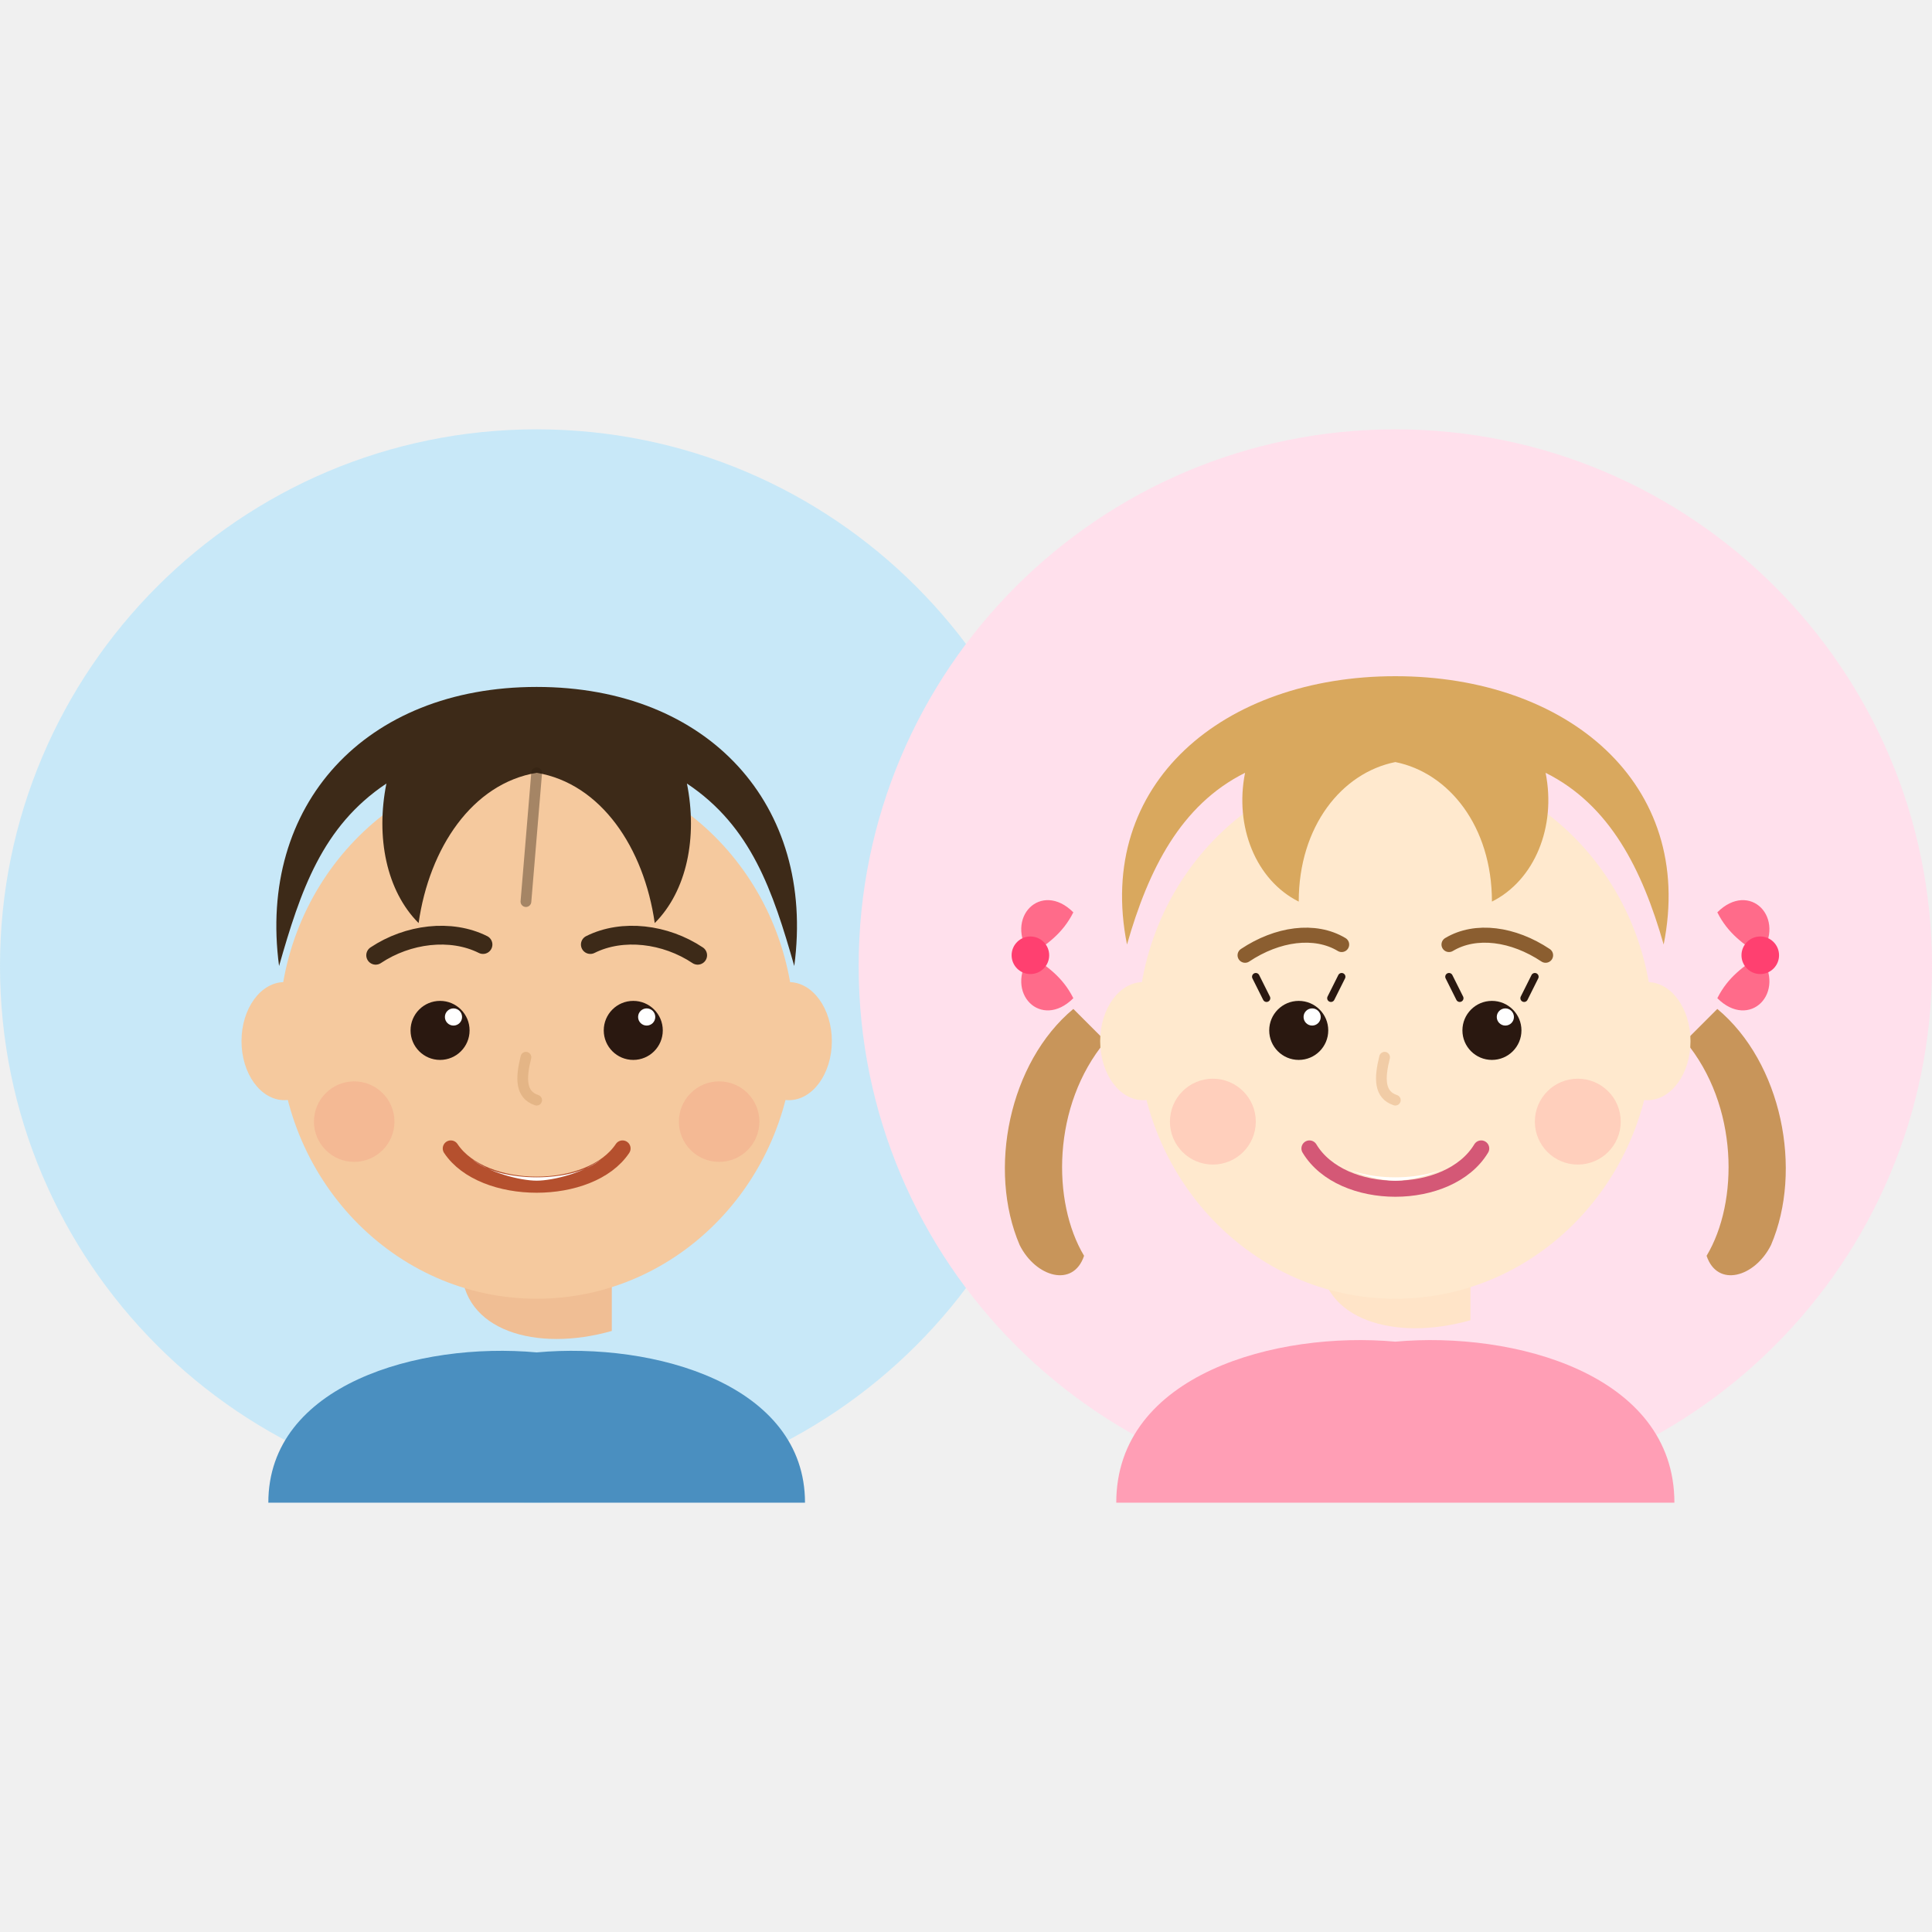
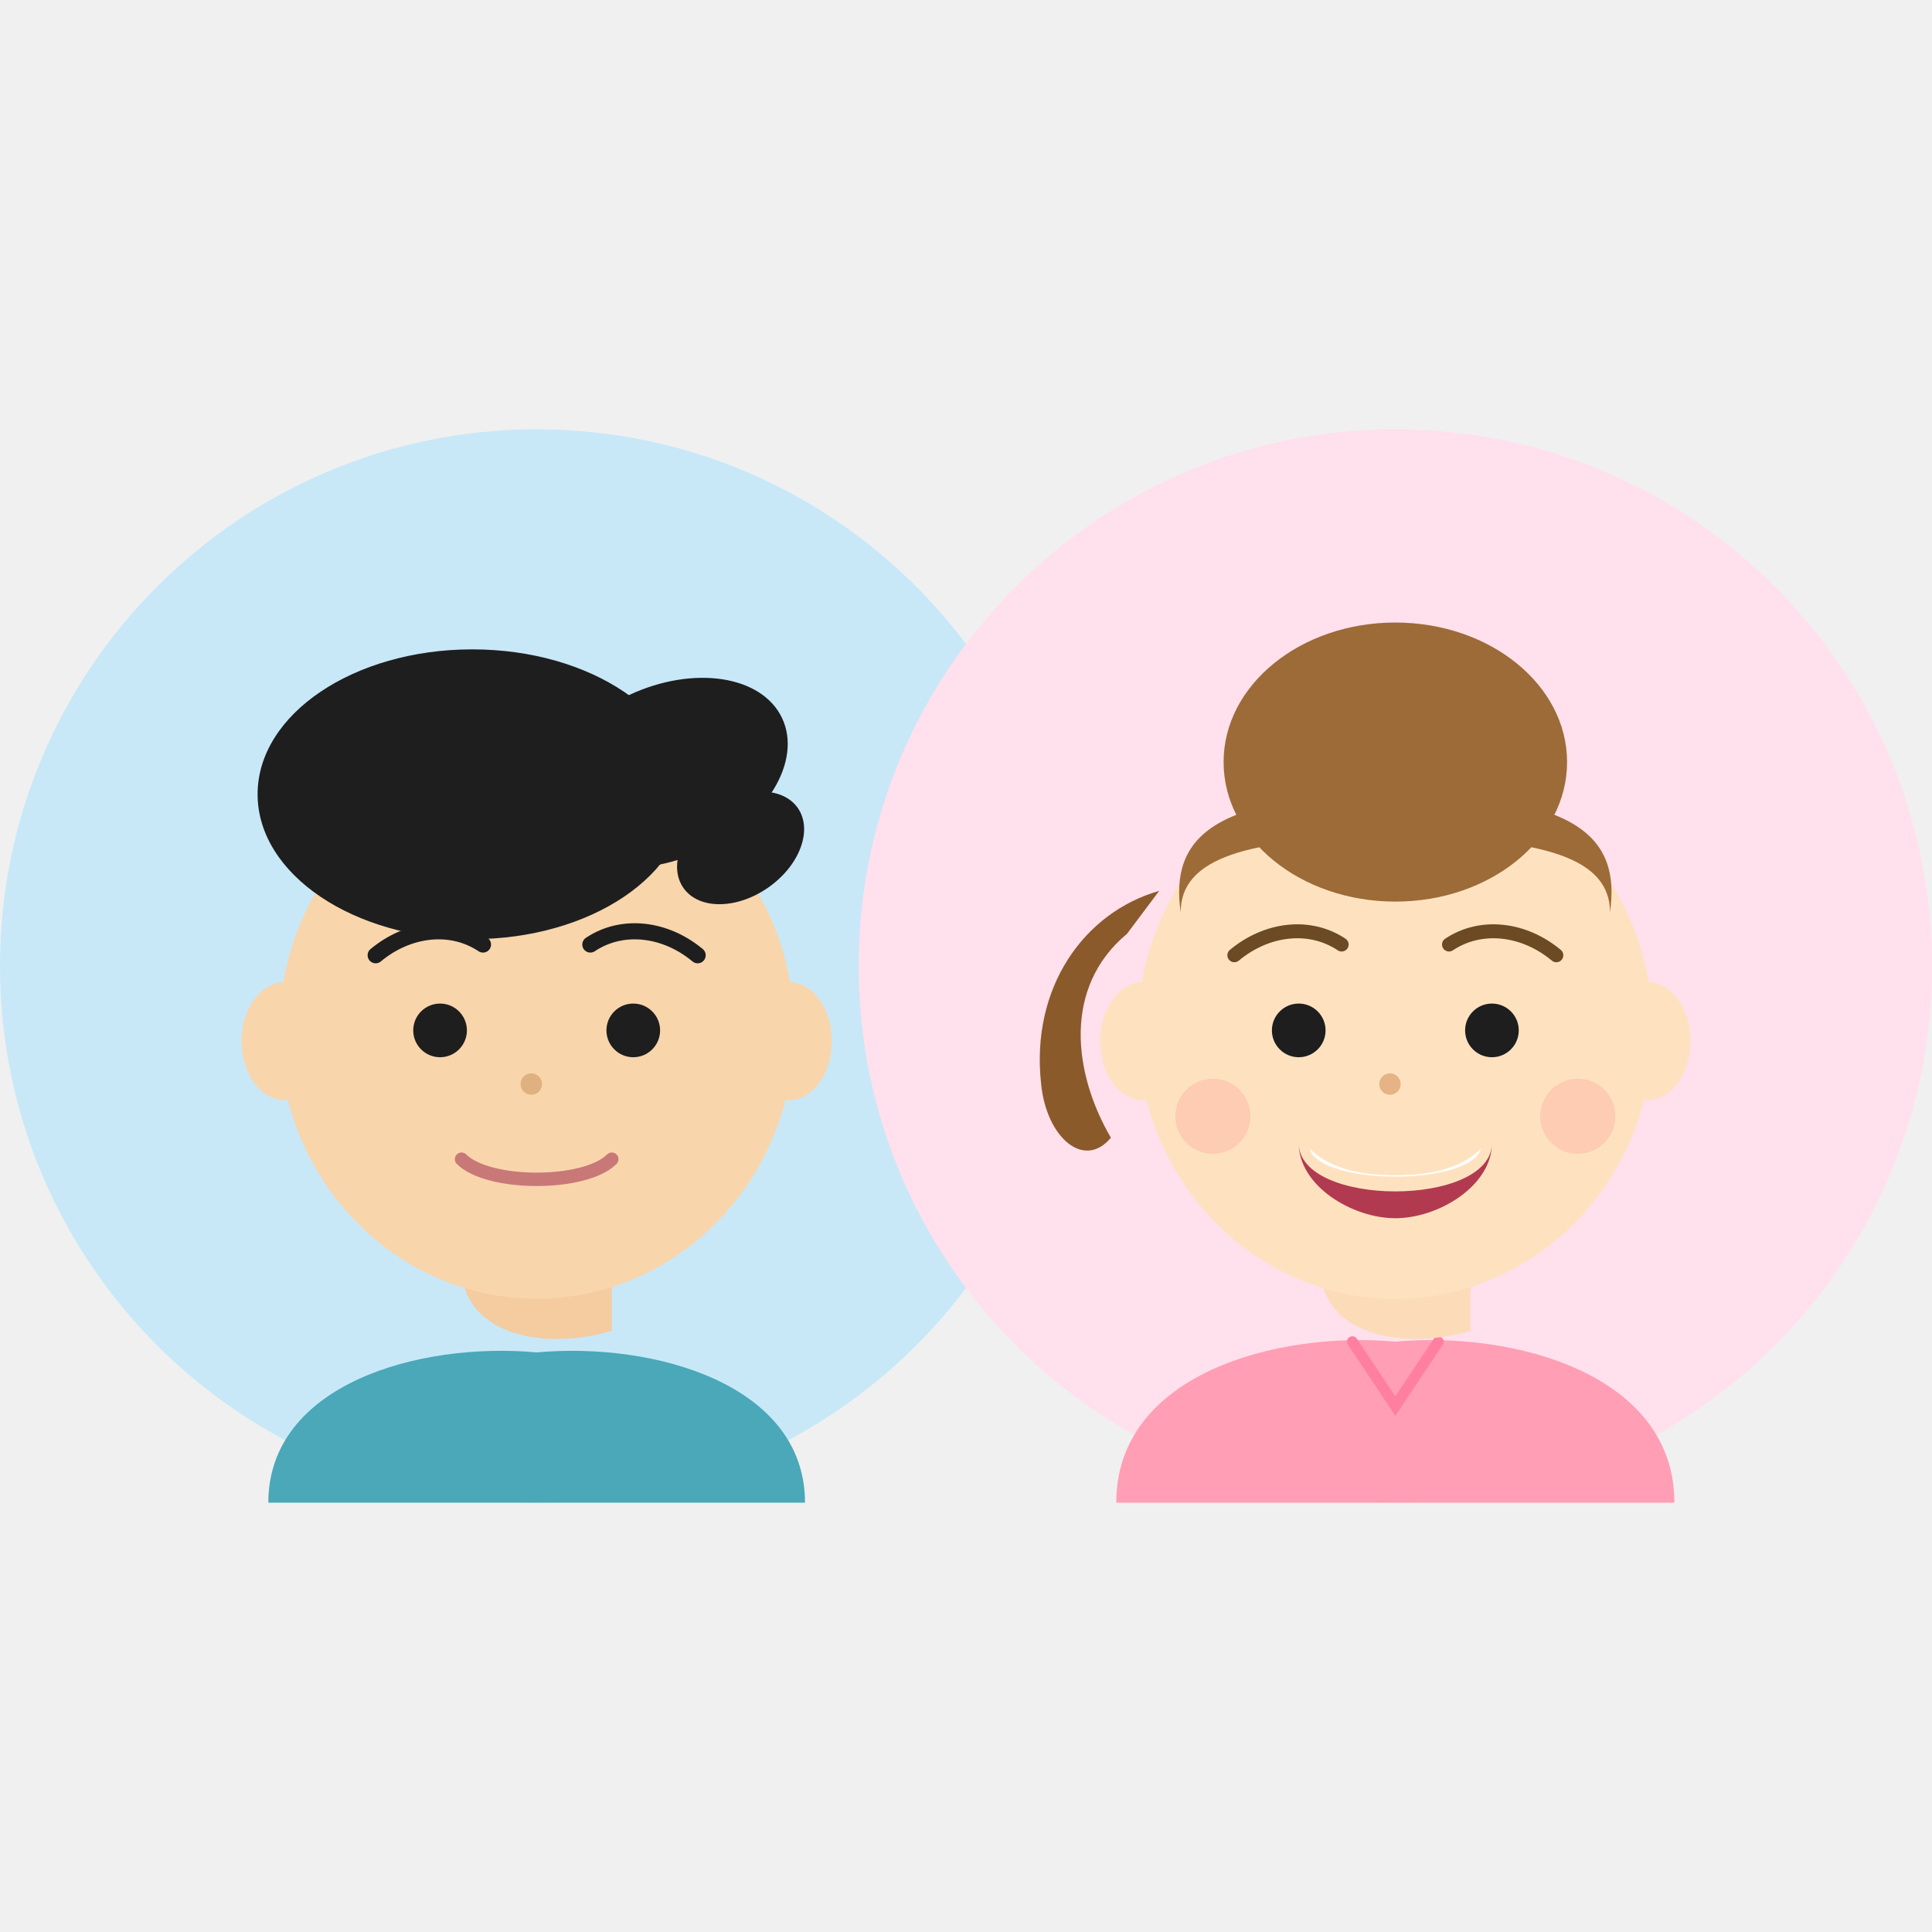
<svg xmlns="http://www.w3.org/2000/svg" width="360" height="360" viewBox="0 0 360 360" fill="none">
  <g transform="translate(0,80)">
    <circle cx="100" cy="100" r="100" fill="#C8E8F8" />
-     <path d="M50 200 C50 178 78 170 100 172 C122 170 150 178 150 200 Z" fill="#4A8FC0" />
-     <path d="M86 156 C86 168 100 172 114 168 L114 156 Z" fill="#F0BE94" />
-     <ellipse cx="53" cy="114" rx="8" ry="11" fill="#F5C99E" />
-     <ellipse cx="147" cy="114" rx="8" ry="11" fill="#F5C99E" />
-     <ellipse cx="100" cy="112" rx="48" ry="50" fill="#F5C99E" />
-     <path d="M52 100 C48 70 68 48 100 48 C132 48 152 70 148 100 C144 86 140 74 128 66 C130 76 128 86 122 92 C120 78 112 66 100 64 C88 66 80 78 78 92 C72 86 70 76 72 66 C60 74 56 86 52 100 Z" fill="#3D2A18" />
-     <path d="M100 64 L98 88" stroke="#2C1D0F" stroke-width="2" stroke-linecap="round" opacity="0.4" />
-     <path d="M70 98 C76 94 84 93 90 96" stroke="#3D2A18" stroke-width="3.5" stroke-linecap="round" />
-     <path d="M110 96 C116 93 124 94 130 98" stroke="#3D2A18" stroke-width="3.5" stroke-linecap="round" />
-     <circle cx="82" cy="112" r="5.5" fill="#2A1810" />
-     <circle cx="118" cy="112" r="5.5" fill="#2A1810" />
-     <circle cx="84.5" cy="109.5" r="1.6" fill="white" />
-     <circle cx="120.5" cy="109.5" r="1.6" fill="white" />
-     <path d="M98 117 C97 121 97 124 100 125" stroke="#D9A876" stroke-width="2" stroke-linecap="round" opacity="0.6" />
-     <circle cx="66" cy="129" r="7.5" fill="#F49A82" opacity="0.35" />
-     <circle cx="134" cy="129" r="7.5" fill="#F49A82" opacity="0.35" />
-     <path d="M84 134 C90 143 110 143 116 134" stroke="#B5502E" stroke-width="3" stroke-linecap="round" />
-     <path d="M88 136 C93 140.5 107 140.5 112 136 C109 138.5 103 140 100 140 C97 140 91 138.5 88 136 Z" fill="white" />
+     <path d="M50 200 C50 178 78 170 100 172 C122 170 150 178 150 200 Z" fill="#4AA8B8" />
+     <path d="M86 156 C86 168 100 172 114 168 L114 156 Z" fill="#F5CBA0" />
+     <ellipse cx="53" cy="114" rx="8" ry="11" fill="#F9D5AC" />
+     <ellipse cx="147" cy="114" rx="8" ry="11" fill="#F9D5AC" />
+     <ellipse cx="100" cy="112" rx="48" ry="50" fill="#F9D5AC" />
+     <ellipse cx="88" cy="68" rx="40" ry="27" fill="#1E1E1E" />
+     <ellipse cx="124" cy="64" rx="24" ry="16" fill="#1E1E1E" transform="rotate(-25 124 64)" />
+     <ellipse cx="138" cy="78" rx="13" ry="9" fill="#1E1E1E" transform="rotate(-35 138 78)" />
+     <path d="M70 98 C76 93 84 92 90 96" stroke="#1E1E1E" stroke-width="3" stroke-linecap="round" />
+     <path d="M110 96 C116 92 124 93 130 98" stroke="#1E1E1E" stroke-width="3" stroke-linecap="round" />
+     <circle cx="82" cy="112" r="5" fill="#1E1E1E" />
+     <circle cx="118" cy="112" r="5" fill="#1E1E1E" />
+     <circle cx="99" cy="122" r="2" fill="#D9A876" opacity="0.8" />
+     <path d="M86 136 C91 141 109 141 114 136" stroke="#C97878" stroke-width="2.5" stroke-linecap="round" />
  </g>
  <g transform="translate(160,80)">
    <circle cx="100" cy="100" r="100" fill="#FFE0EC" />
    <path d="M48 200 C48 176 78 168 100 170 C122 168 152 176 152 200 Z" fill="#FF9EB5" />
-     <path d="M40 108 C28 118 24 138 30 152 C33 158 40 160 42 154 C36 144 36 126 46 114 Z" fill="#C8955A" />
-     <path d="M160 108 C172 118 176 138 170 152 C167 158 160 160 158 154 C164 144 164 126 154 114 Z" fill="#C8955A" />
-     <path d="M86 154 C86 166 100 170 114 166 L114 154 Z" fill="#FFE4C8" />
-     <ellipse cx="53" cy="114" rx="8" ry="11" fill="#FFE9CE" />
-     <ellipse cx="147" cy="114" rx="8" ry="11" fill="#FFE9CE" />
-     <ellipse cx="100" cy="112" rx="48" ry="50" fill="#FFE9CE" />
-     <path d="M50 96 C44 66 68 46 100 46 C132 46 156 66 150 96 C146 82 140 70 128 64 C130 74 126 84 118 88 C118 74 110 64 100 62 C90 64 82 74 82 88 C74 84 70 74 72 64 C60 70 54 82 50 96 Z" fill="#D9A85E" />
-     <path d="M32 98 C27 91 34 84 40 90 C38 94 35 96 32 98 Z" fill="#FF6B8A" />
-     <path d="M32 98 C27 105 34 112 40 106 C38 102 35 100 32 98 Z" fill="#FF6B8A" />
-     <circle cx="32" cy="98" r="3.5" fill="#FF4070" />
-     <path d="M168 98 C173 91 166 84 160 90 C162 94 165 96 168 98 Z" fill="#FF6B8A" />
-     <path d="M168 98 C173 105 166 112 160 106 C162 102 165 100 168 98 Z" fill="#FF6B8A" />
-     <circle cx="168" cy="98" r="3.5" fill="#FF4070" />
-     <path d="M72 98 C78 94 85 93 90 96" stroke="#8B5E30" stroke-width="2.8" stroke-linecap="round" />
-     <path d="M110 96 C115 93 122 94 128 98" stroke="#8B5E30" stroke-width="2.8" stroke-linecap="round" />
-     <circle cx="82" cy="112" r="5.5" fill="#2A1810" />
-     <circle cx="118" cy="112" r="5.5" fill="#2A1810" />
-     <circle cx="84.5" cy="109.5" r="1.6" fill="white" />
-     <circle cx="120.5" cy="109.5" r="1.6" fill="white" />
-     <path d="M76 106 L74 102" stroke="#2A1810" stroke-width="1.4" stroke-linecap="round" />
-     <path d="M88 106 L90 102" stroke="#2A1810" stroke-width="1.4" stroke-linecap="round" />
-     <path d="M112 106 L110 102" stroke="#2A1810" stroke-width="1.4" stroke-linecap="round" />
-     <path d="M124 106 L126 102" stroke="#2A1810" stroke-width="1.4" stroke-linecap="round" />
-     <path d="M98 117 C97 121 97 124 100 125" stroke="#E8B98C" stroke-width="2" stroke-linecap="round" opacity="0.6" />
-     <circle cx="66" cy="129" r="8" fill="#FFA8A0" opacity="0.4" />
-     <circle cx="134" cy="129" r="8" fill="#FFA8A0" opacity="0.4" />
-     <path d="M84 134 C90 144 110 144 116 134" stroke="#D45876" stroke-width="3" stroke-linecap="round" />
-     <path d="M88 136 C93 140.5 107 140.5 112 136 C109 138.5 103 140 100 140 C97 140 91 138.5 88 136 Z" fill="white" />
+     <path d="M92 170 L100 182 L108 170" stroke="#FF7FA0" stroke-width="2" stroke-linecap="round" />
+     <path d="M56 86 C42 90 32 104 34 122 C35 132 42 138 47 132 C40 120 38 104 50 94 Z" fill="#8B5A2B" />
+     <path d="M86 156 C86 168 100 172 114 168 L114 156 Z" fill="#FCDCB8" />
+     <ellipse cx="53" cy="114" rx="8" ry="11" fill="#FEE2C0" />
+     <ellipse cx="147" cy="114" rx="8" ry="11" fill="#FEE2C0" />
+     <ellipse cx="100" cy="112" rx="48" ry="50" fill="#FEE2C0" />
+     <ellipse cx="100" cy="62" rx="32" ry="26" fill="#9C6B37" />
+     <path d="M60 90 C58 76 66 68 100 68 C134 68 142 76 140 90 C140 80 128 76 100 76 C72 76 60 80 60 90 Z" fill="#9C6B37" />
+     <path d="M70 98 C76 93 84 92 90 96" stroke="#6B4A24" stroke-width="2.6" stroke-linecap="round" />
+     <path d="M110 96 C116 92 124 93 130 98" stroke="#6B4A24" stroke-width="2.6" stroke-linecap="round" />
+     <circle cx="82" cy="112" r="5" fill="#1E1E1E" />
+     <circle cx="118" cy="112" r="5" fill="#1E1E1E" />
+     <circle cx="99" cy="122" r="2" fill="#E0A878" opacity="0.8" />
+     <circle cx="66" cy="128" r="7" fill="#FFA8A0" opacity="0.4" />
+     <circle cx="134" cy="128" r="7" fill="#FFA8A0" opacity="0.4" />
+     <path d="M82 133 C82 145 118 145 118 133 C118 141 108 147 100 147 C92 147 82 141 82 133 Z" fill="#B23A50" />
+     <path d="M84 134 C86 141 114 141 116 134 C112 138 106 139 100 139 C94 139 88 138 84 134 Z" fill="white" />
  </g>
</svg>
